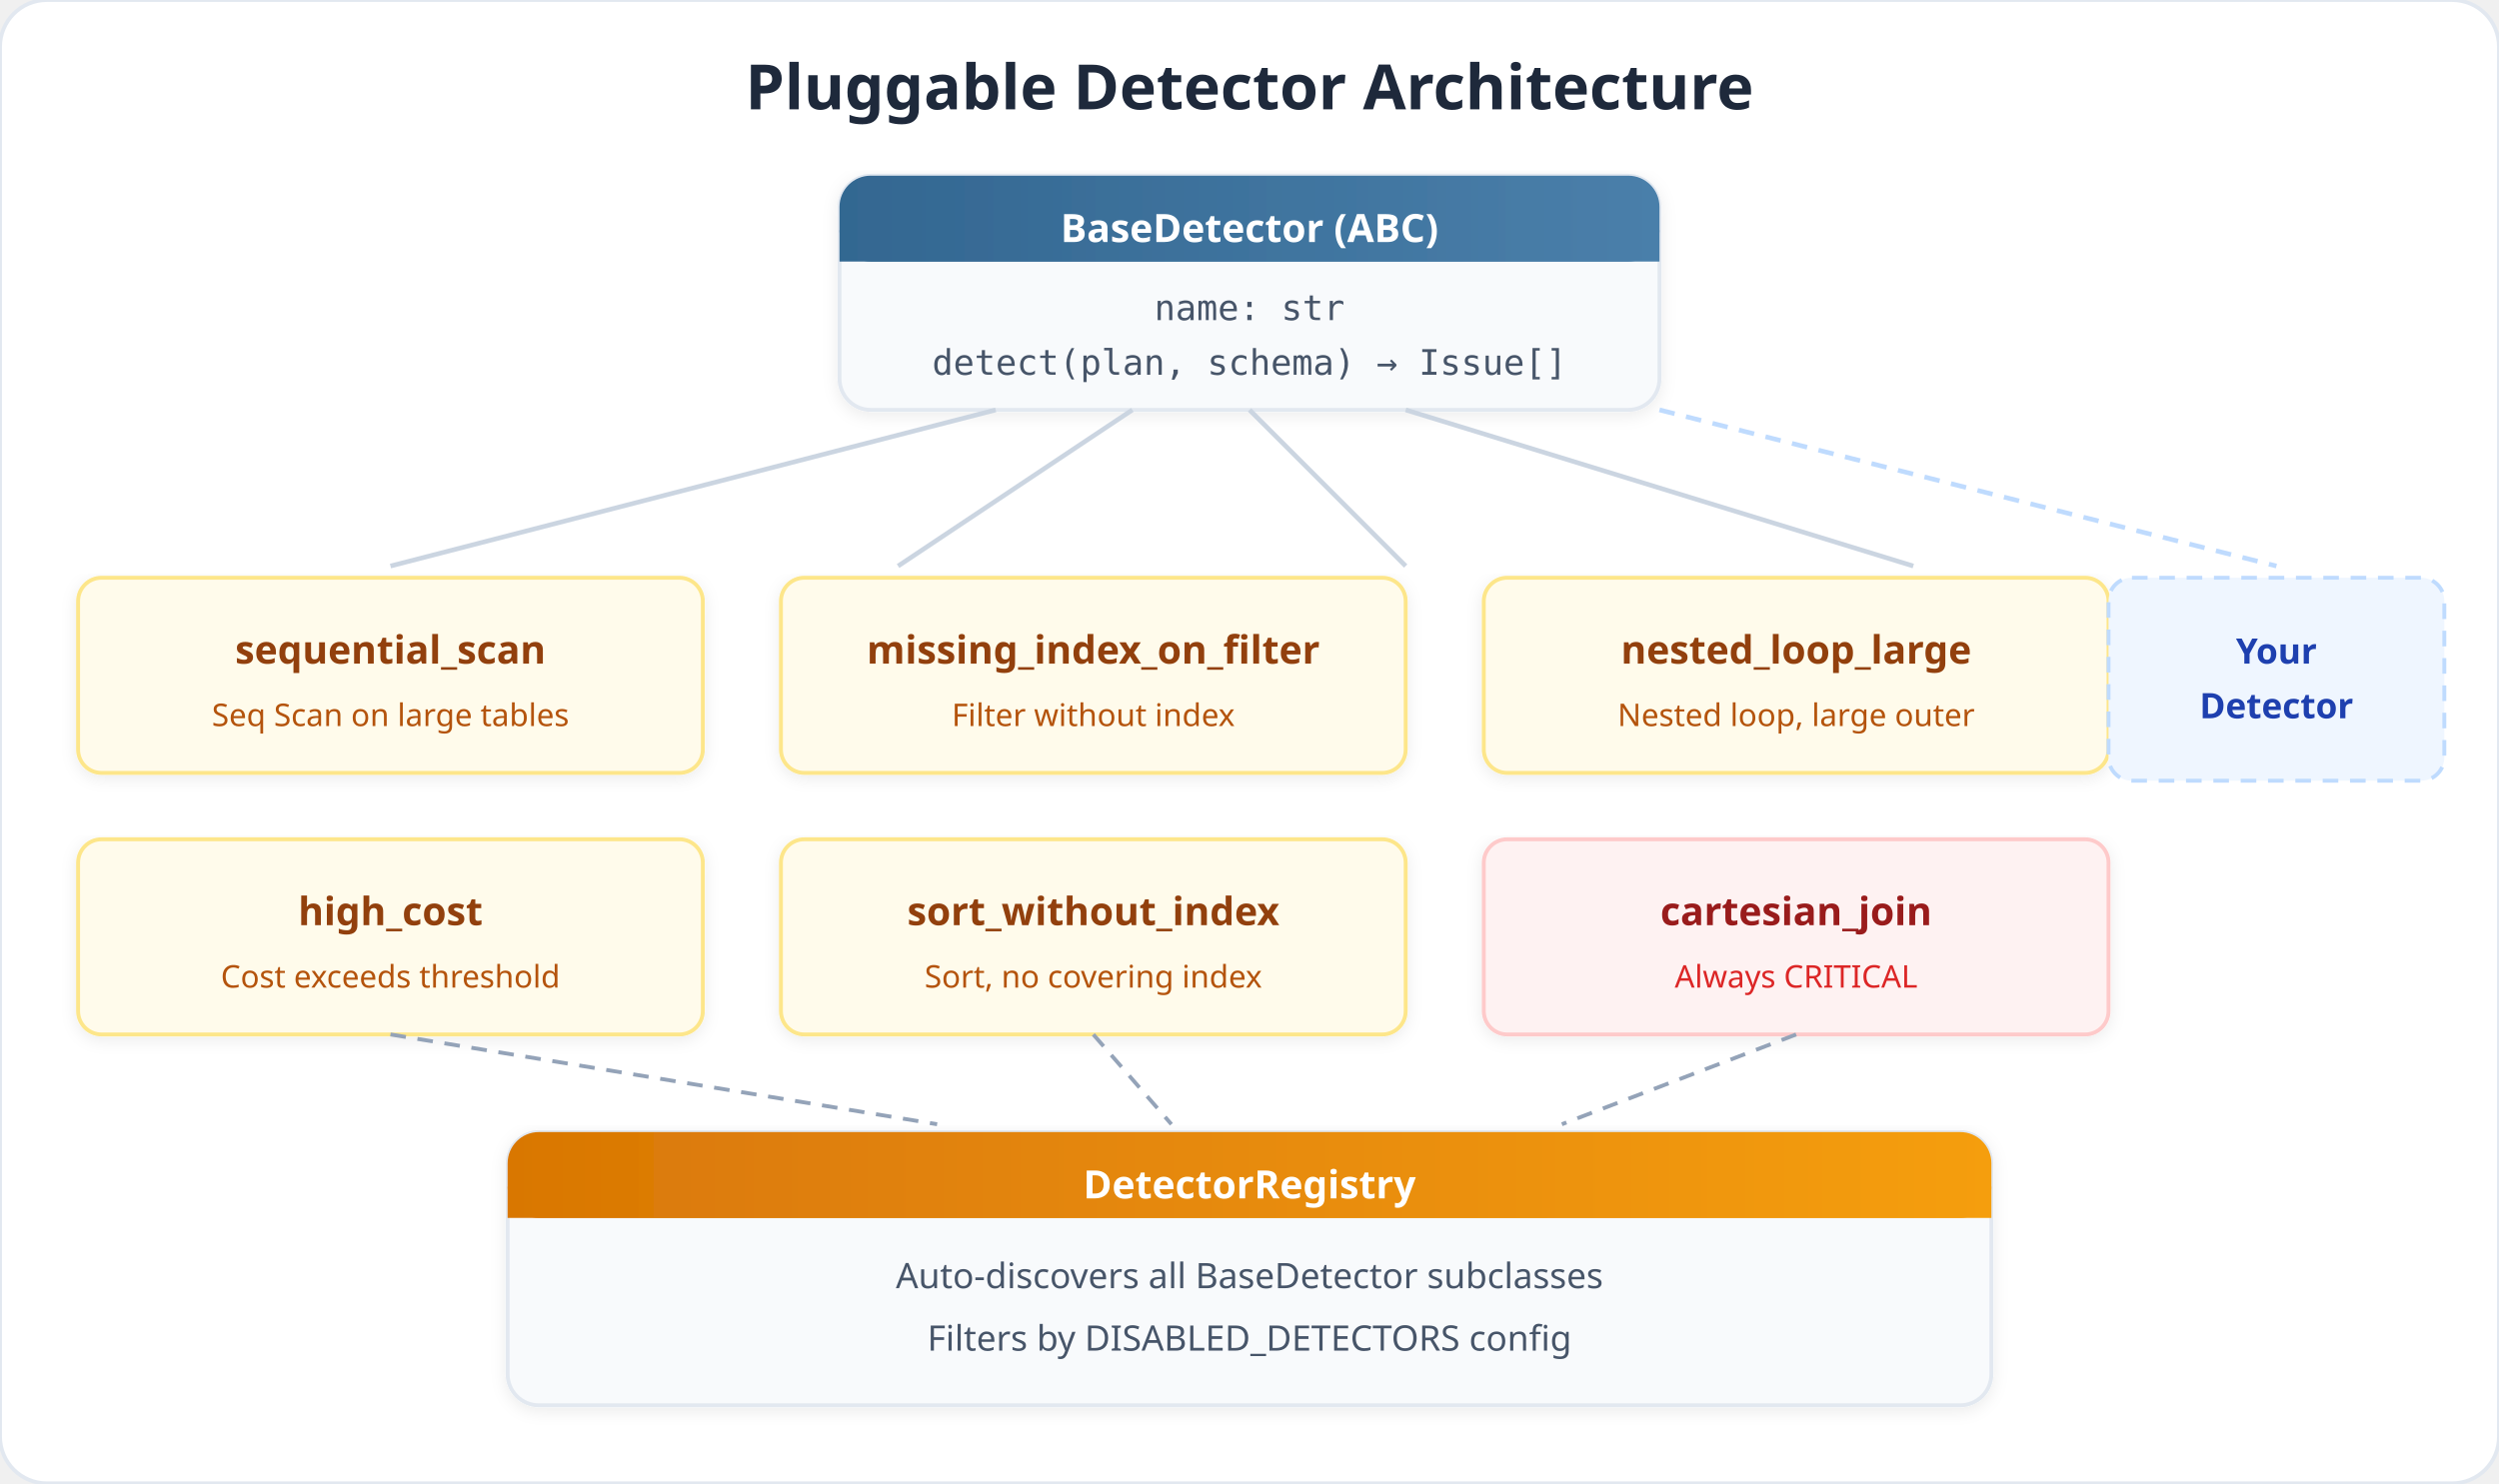
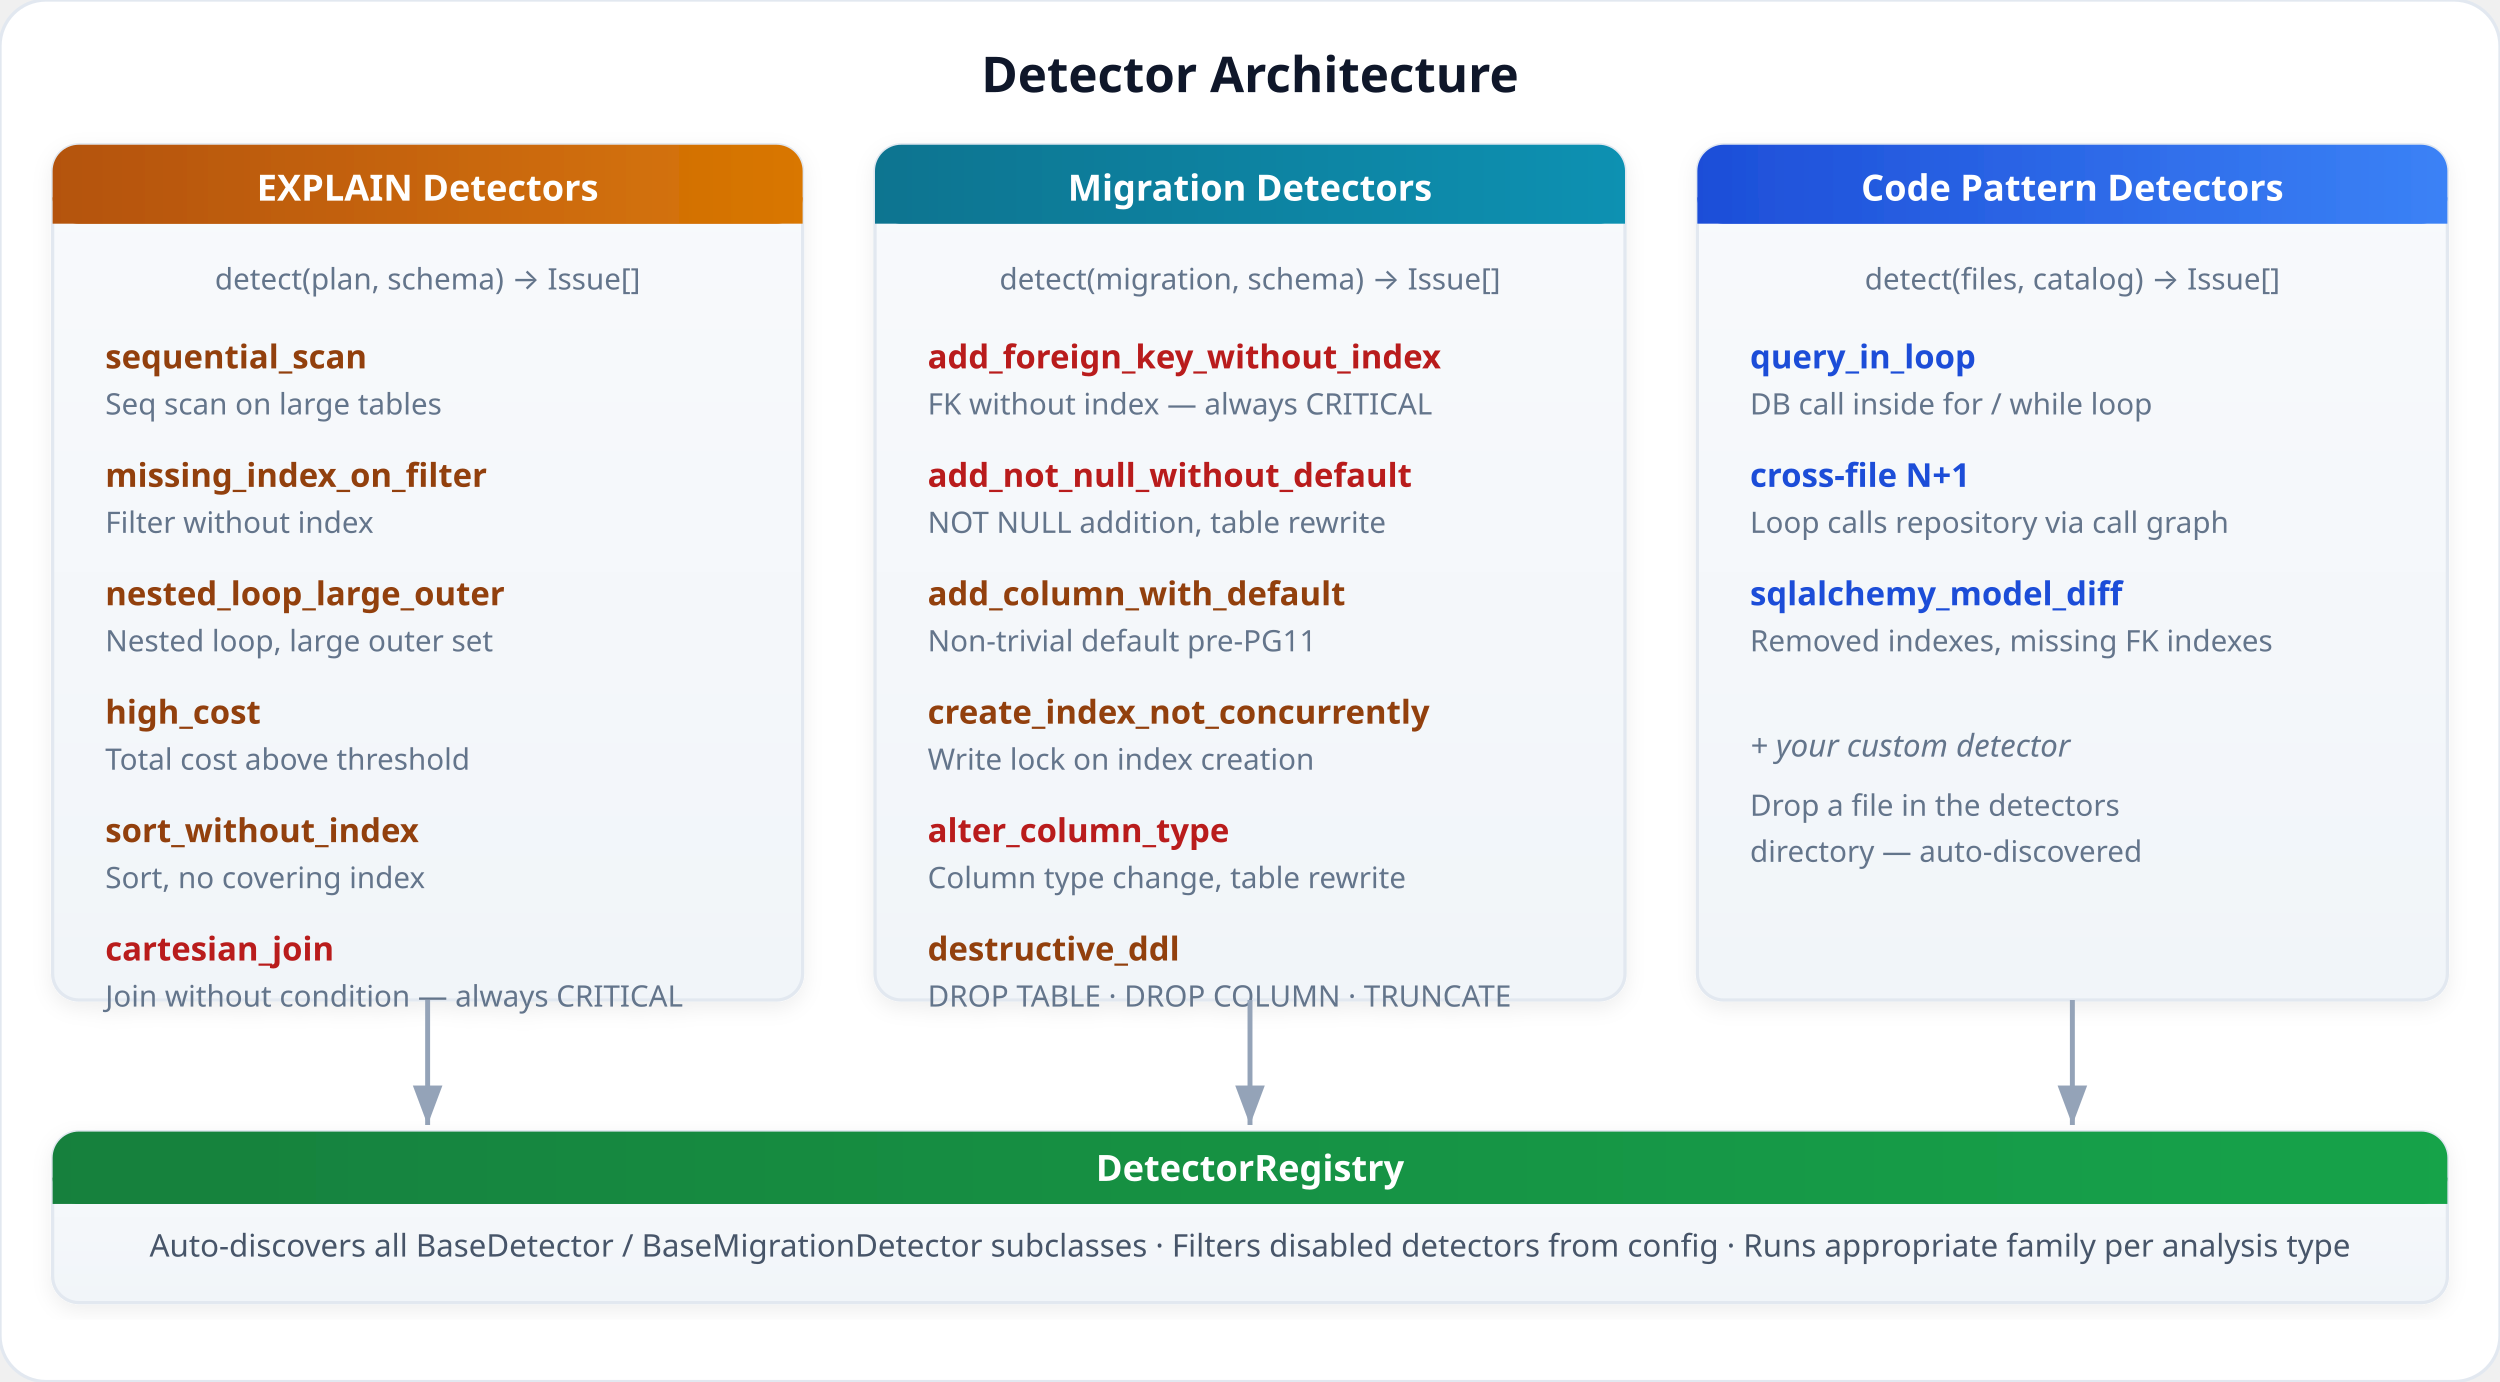
- <svg xmlns="http://www.w3.org/2000/svg" viewBox="0 0 640 380" width="640" height="380" font-family="'Segoe UI', system-ui, -apple-system, sans-serif">
+ <svg xmlns="http://www.w3.org/2000/svg" viewBox="0 0 760 420" font-family="'Segoe UI', system-ui, -apple-system, sans-serif">
  <defs>
-     <linearGradient id="d_amber" x1="0%" y1="0%" x2="100%" y2="0%">
-       <stop offset="0%" style="stop-color:#d97706" />
-       <stop offset="100%" style="stop-color:#f59e0b" />
+     <linearGradient id="gBlue" x1="0%" y1="0%" x2="100%" y2="0%">
+       <stop offset="0%" stop-color="#1d4ed8" />
+       <stop offset="100%" stop-color="#3b82f6" />
    </linearGradient>
-     <linearGradient id="d_blue" x1="0%" y1="0%" x2="100%" y2="0%">
-       <stop offset="0%" style="stop-color:#336791" />
-       <stop offset="100%" style="stop-color:#4a7faa" />
+     <linearGradient id="gAmber" x1="0%" y1="0%" x2="100%" y2="0%">
+       <stop offset="0%" stop-color="#b45309" />
+       <stop offset="100%" stop-color="#d97706" />
    </linearGradient>
-     <filter id="d_shadow" x="-4%" y="-4%" width="108%" height="116%">
-       <feDropShadow dx="0" dy="1" stdDeviation="2" flood-color="#0f172a" flood-opacity="0.08" />
+     <linearGradient id="gTeal" x1="0%" y1="0%" x2="100%" y2="0%">
+       <stop offset="0%" stop-color="#0e7490" />
+       <stop offset="100%" stop-color="#0891b2" />
+     </linearGradient>
+     <linearGradient id="gGreen" x1="0%" y1="0%" x2="100%" y2="0%">
+       <stop offset="0%" stop-color="#15803d" />
+       <stop offset="100%" stop-color="#16a34a" />
+     </linearGradient>
+     <linearGradient id="cardBg" x1="0%" y1="0%" x2="0%" y2="100%">
+       <stop offset="0%" stop-color="#f8fafc" />
+       <stop offset="100%" stop-color="#f1f5f9" />
+     </linearGradient>
+     <filter id="sh">
+       <feDropShadow dx="0" dy="2" stdDeviation="3" flood-color="#0f172a" flood-opacity="0.07" />
    </filter>
-     <marker id="d_arrow" markerWidth="7" markerHeight="5" refX="7" refY="2.5" orient="auto">
-       <path d="M0,0 L7,2.5 L0,5 Z" fill="#94a3b8" />
+     <marker id="arr" markerWidth="8" markerHeight="6" refX="8" refY="3" orient="auto">
+       <path d="M0,0 L8,3 L0,6 Z" fill="#94a3b8" />
    </marker>
  </defs>
-   <rect width="640" height="380" rx="12" fill="#ffffff" stroke="#e2e8f0" stroke-width="1" />
-   <text x="320" y="28" text-anchor="middle" font-size="16" font-weight="700" fill="#1e293b">Pluggable Detector Architecture</text>
-   <g filter="url(#d_shadow)">
-     <rect x="215" y="45" width="210" height="60" rx="8" fill="#f8fafc" stroke="#e2e8f0" />
-     <rect x="215" y="45" width="210" height="22" rx="8" fill="url(#d_blue)" />
-     <rect x="215" y="59" width="210" height="8" fill="url(#d_blue)" />
-     <text x="320" y="62" text-anchor="middle" font-size="10" font-weight="600" fill="#fff">BaseDetector (ABC)</text>
-     <text x="320" y="82" text-anchor="middle" font-size="9" fill="#475569" font-family="monospace">name: str</text>
-     <text x="320" y="96" text-anchor="middle" font-size="9" fill="#475569" font-family="monospace">detect(plan, schema) → Issue[]</text>
+   <rect width="760" height="420" rx="14" fill="#fff" stroke="#e2e8f0" />
+   <text x="380" y="28" text-anchor="middle" font-size="15" font-weight="700" fill="#0f172a">Detector Architecture</text>
+   <g filter="url(#sh)">
+     <rect x="16" y="44" width="228" height="260" rx="8" fill="url(#cardBg)" stroke="#e2e8f0" />
+     <rect x="16" y="44" width="228" height="24" rx="8" fill="url(#gAmber)" />
+     <rect x="16" y="60" width="228" height="8" fill="url(#gAmber)" />
+     <text x="130" y="61" text-anchor="middle" font-size="11" font-weight="600" fill="#fff">EXPLAIN Detectors</text>
+     <text x="130" y="88" text-anchor="middle" font-size="9" fill="#64748b">detect(plan, schema) → Issue[]</text>
+     <text x="32" y="112" font-size="10" font-weight="600" fill="#92400e">sequential_scan</text>
+     <text x="32" y="126" font-size="9" fill="#64748b">Seq scan on large tables</text>
+     <text x="32" y="148" font-size="10" font-weight="600" fill="#92400e">missing_index_on_filter</text>
+     <text x="32" y="162" font-size="9" fill="#64748b">Filter without index</text>
+     <text x="32" y="184" font-size="10" font-weight="600" fill="#92400e">nested_loop_large_outer</text>
+     <text x="32" y="198" font-size="9" fill="#64748b">Nested loop, large outer set</text>
+     <text x="32" y="220" font-size="10" font-weight="600" fill="#92400e">high_cost</text>
+     <text x="32" y="234" font-size="9" fill="#64748b">Total cost above threshold</text>
+     <text x="32" y="256" font-size="10" font-weight="600" fill="#92400e">sort_without_index</text>
+     <text x="32" y="270" font-size="9" fill="#64748b">Sort, no covering index</text>
+     <text x="32" y="292" font-size="10" font-weight="600" fill="#b91c1c">cartesian_join</text>
+     <text x="32" y="306" font-size="9" fill="#64748b">Join without condition — always CRITICAL</text>
  </g>
-   <line x1="255" y1="105" x2="100" y2="145" stroke="#cbd5e1" stroke-width="1.2" />
-   <line x1="290" y1="105" x2="230" y2="145" stroke="#cbd5e1" stroke-width="1.2" />
-   <line x1="320" y1="105" x2="360" y2="145" stroke="#cbd5e1" stroke-width="1.2" />
-   <line x1="360" y1="105" x2="490" y2="145" stroke="#cbd5e1" stroke-width="1.2" />
-   <g filter="url(#d_shadow)">
-     <rect x="20" y="148" width="160" height="50" rx="6" fill="#fffbeb" stroke="#fde68a" />
-     <text x="100" y="170" text-anchor="middle" font-size="10" font-weight="600" fill="#92400e">sequential_scan</text>
-     <text x="100" y="186" text-anchor="middle" font-size="8" fill="#b45309">Seq Scan on large tables</text>
+   <g filter="url(#sh)">
+     <rect x="266" y="44" width="228" height="260" rx="8" fill="url(#cardBg)" stroke="#e2e8f0" />
+     <rect x="266" y="44" width="228" height="24" rx="8" fill="url(#gTeal)" />
+     <rect x="266" y="60" width="228" height="8" fill="url(#gTeal)" />
+     <text x="380" y="61" text-anchor="middle" font-size="11" font-weight="600" fill="#fff">Migration Detectors</text>
+     <text x="380" y="88" text-anchor="middle" font-size="9" fill="#64748b">detect(migration, schema) → Issue[]</text>
+     <text x="282" y="112" font-size="10" font-weight="600" fill="#b91c1c">add_foreign_key_without_index</text>
+     <text x="282" y="126" font-size="9" fill="#64748b">FK without index — always CRITICAL</text>
+     <text x="282" y="148" font-size="10" font-weight="600" fill="#b91c1c">add_not_null_without_default</text>
+     <text x="282" y="162" font-size="9" fill="#64748b">NOT NULL addition, table rewrite</text>
+     <text x="282" y="184" font-size="10" font-weight="600" fill="#92400e">add_column_with_default</text>
+     <text x="282" y="198" font-size="9" fill="#64748b">Non-trivial default pre-PG11</text>
+     <text x="282" y="220" font-size="10" font-weight="600" fill="#92400e">create_index_not_concurrently</text>
+     <text x="282" y="234" font-size="9" fill="#64748b">Write lock on index creation</text>
+     <text x="282" y="256" font-size="10" font-weight="600" fill="#b91c1c">alter_column_type</text>
+     <text x="282" y="270" font-size="9" fill="#64748b">Column type change, table rewrite</text>
+     <text x="282" y="292" font-size="10" font-weight="600" fill="#92400e">destructive_ddl</text>
+     <text x="282" y="306" font-size="9" fill="#64748b">DROP TABLE · DROP COLUMN · TRUNCATE</text>
  </g>
-   <g filter="url(#d_shadow)">
-     <rect x="200" y="148" width="160" height="50" rx="6" fill="#fffbeb" stroke="#fde68a" />
-     <text x="280" y="170" text-anchor="middle" font-size="10" font-weight="600" fill="#92400e">missing_index_on_filter</text>
-     <text x="280" y="186" text-anchor="middle" font-size="8" fill="#b45309">Filter without index</text>
+   <g filter="url(#sh)">
+     <rect x="516" y="44" width="228" height="260" rx="8" fill="url(#cardBg)" stroke="#e2e8f0" />
+     <rect x="516" y="44" width="228" height="24" rx="8" fill="url(#gBlue)" />
+     <rect x="516" y="60" width="228" height="8" fill="url(#gBlue)" />
+     <text x="630" y="61" text-anchor="middle" font-size="11" font-weight="600" fill="#fff">Code Pattern Detectors</text>
+     <text x="630" y="88" text-anchor="middle" font-size="9" fill="#64748b">detect(files, catalog) → Issue[]</text>
+     <text x="532" y="112" font-size="10" font-weight="600" fill="#1d4ed8">query_in_loop</text>
+     <text x="532" y="126" font-size="9" fill="#64748b">DB call inside for / while loop</text>
+     <text x="532" y="148" font-size="10" font-weight="600" fill="#1d4ed8">cross-file N+1</text>
+     <text x="532" y="162" font-size="9" fill="#64748b">Loop calls repository via call graph</text>
+     <text x="532" y="184" font-size="10" font-weight="600" fill="#1d4ed8">sqlalchemy_model_diff</text>
+     <text x="532" y="198" font-size="9" fill="#64748b">Removed indexes, missing FK indexes</text>
+     <text x="532" y="230" font-size="9.5" fill="#64748b" font-style="italic">+ your custom detector</text>
+     <text x="532" y="248" font-size="9" fill="#64748b">Drop a file in the detectors</text>
+     <text x="532" y="262" font-size="9" fill="#64748b">directory — auto-discovered</text>
  </g>
-   <g filter="url(#d_shadow)">
-     <rect x="380" y="148" width="160" height="50" rx="6" fill="#fffbeb" stroke="#fde68a" />
-     <text x="460" y="170" text-anchor="middle" font-size="10" font-weight="600" fill="#92400e">nested_loop_large</text>
-     <text x="460" y="186" text-anchor="middle" font-size="8" fill="#b45309">Nested loop, large outer</text>
+   <line x1="130" y1="304" x2="130" y2="342" stroke="#94a3b8" stroke-width="1.5" marker-end="url(#arr)" />
+   <line x1="380" y1="304" x2="380" y2="342" stroke="#94a3b8" stroke-width="1.5" marker-end="url(#arr)" />
+   <line x1="630" y1="304" x2="630" y2="342" stroke="#94a3b8" stroke-width="1.5" marker-end="url(#arr)" />
+   <g filter="url(#sh)">
+     <rect x="16" y="344" width="728" height="52" rx="8" fill="url(#cardBg)" stroke="#e2e8f0" />
+     <rect x="16" y="344" width="728" height="22" rx="8" fill="url(#gGreen)" />
+     <rect x="16" y="358" width="728" height="8" fill="url(#gGreen)" />
+     <text x="380" y="359" text-anchor="middle" font-size="11" font-weight="600" fill="#fff">DetectorRegistry</text>
+     <text x="380" y="382" text-anchor="middle" font-size="9.5" fill="#475569">
+       Auto-discovers all BaseDetector / BaseMigrationDetector subclasses  ·  Filters disabled detectors from config  ·  Runs appropriate family per analysis type
+     </text>
  </g>
-   <line x1="255" y1="105" x2="100" y2="218" stroke="#cbd5e1" stroke-width="1.2" opacity="0" />
-   <g filter="url(#d_shadow)">
-     <rect x="20" y="215" width="160" height="50" rx="6" fill="#fffbeb" stroke="#fde68a" />
-     <text x="100" y="237" text-anchor="middle" font-size="10" font-weight="600" fill="#92400e">high_cost</text>
-     <text x="100" y="253" text-anchor="middle" font-size="8" fill="#b45309">Cost exceeds threshold</text>
-   </g>
-   <g filter="url(#d_shadow)">
-     <rect x="200" y="215" width="160" height="50" rx="6" fill="#fffbeb" stroke="#fde68a" />
-     <text x="280" y="237" text-anchor="middle" font-size="10" font-weight="600" fill="#92400e">sort_without_index</text>
-     <text x="280" y="253" text-anchor="middle" font-size="8" fill="#b45309">Sort, no covering index</text>
-   </g>
-   <g filter="url(#d_shadow)">
-     <rect x="380" y="215" width="160" height="50" rx="6" fill="#fef2f2" stroke="#fecaca" />
-     <text x="460" y="237" text-anchor="middle" font-size="10" font-weight="600" fill="#991b1b">cartesian_join</text>
-     <text x="460" y="253" text-anchor="middle" font-size="8" fill="#dc2626">Always CRITICAL</text>
-   </g>
-   <g filter="url(#d_shadow)">
-     <rect x="130" y="290" width="380" height="70" rx="8" fill="#f8fafc" stroke="#e2e8f0" />
-     <rect x="130" y="290" width="380" height="22" rx="8" fill="url(#d_amber)" />
-     <rect x="130" y="304" width="380" height="8" fill="url(#d_amber)" />
-     <text x="320" y="307" text-anchor="middle" font-size="10" font-weight="600" fill="#fff">DetectorRegistry</text>
-     <text x="320" y="330" text-anchor="middle" font-size="9" fill="#475569">Auto-discovers all BaseDetector subclasses</text>
-     <text x="320" y="346" text-anchor="middle" font-size="9" fill="#475569">Filters by DISABLED_DETECTORS config</text>
-   </g>
-   <line x1="100" y1="265" x2="240" y2="288" stroke="#94a3b8" stroke-width="1" stroke-dasharray="4,3" />
-   <line x1="280" y1="265" x2="300" y2="288" stroke="#94a3b8" stroke-width="1" stroke-dasharray="4,3" />
-   <line x1="460" y1="265" x2="400" y2="288" stroke="#94a3b8" stroke-width="1" stroke-dasharray="4,3" />
-   <rect x="540" y="148" width="86" height="52" rx="6" fill="#eff6ff" stroke="#bfdbfe" stroke-dasharray="4,3" />
-   <text x="583" y="170" text-anchor="middle" font-size="9" font-weight="600" fill="#1e40af">Your</text>
-   <text x="583" y="184" text-anchor="middle" font-size="9" font-weight="600" fill="#1e40af">Detector</text>
-   <line x1="425" y1="105" x2="583" y2="145" stroke="#bfdbfe" stroke-width="1.2" stroke-dasharray="4,3" />
</svg>
